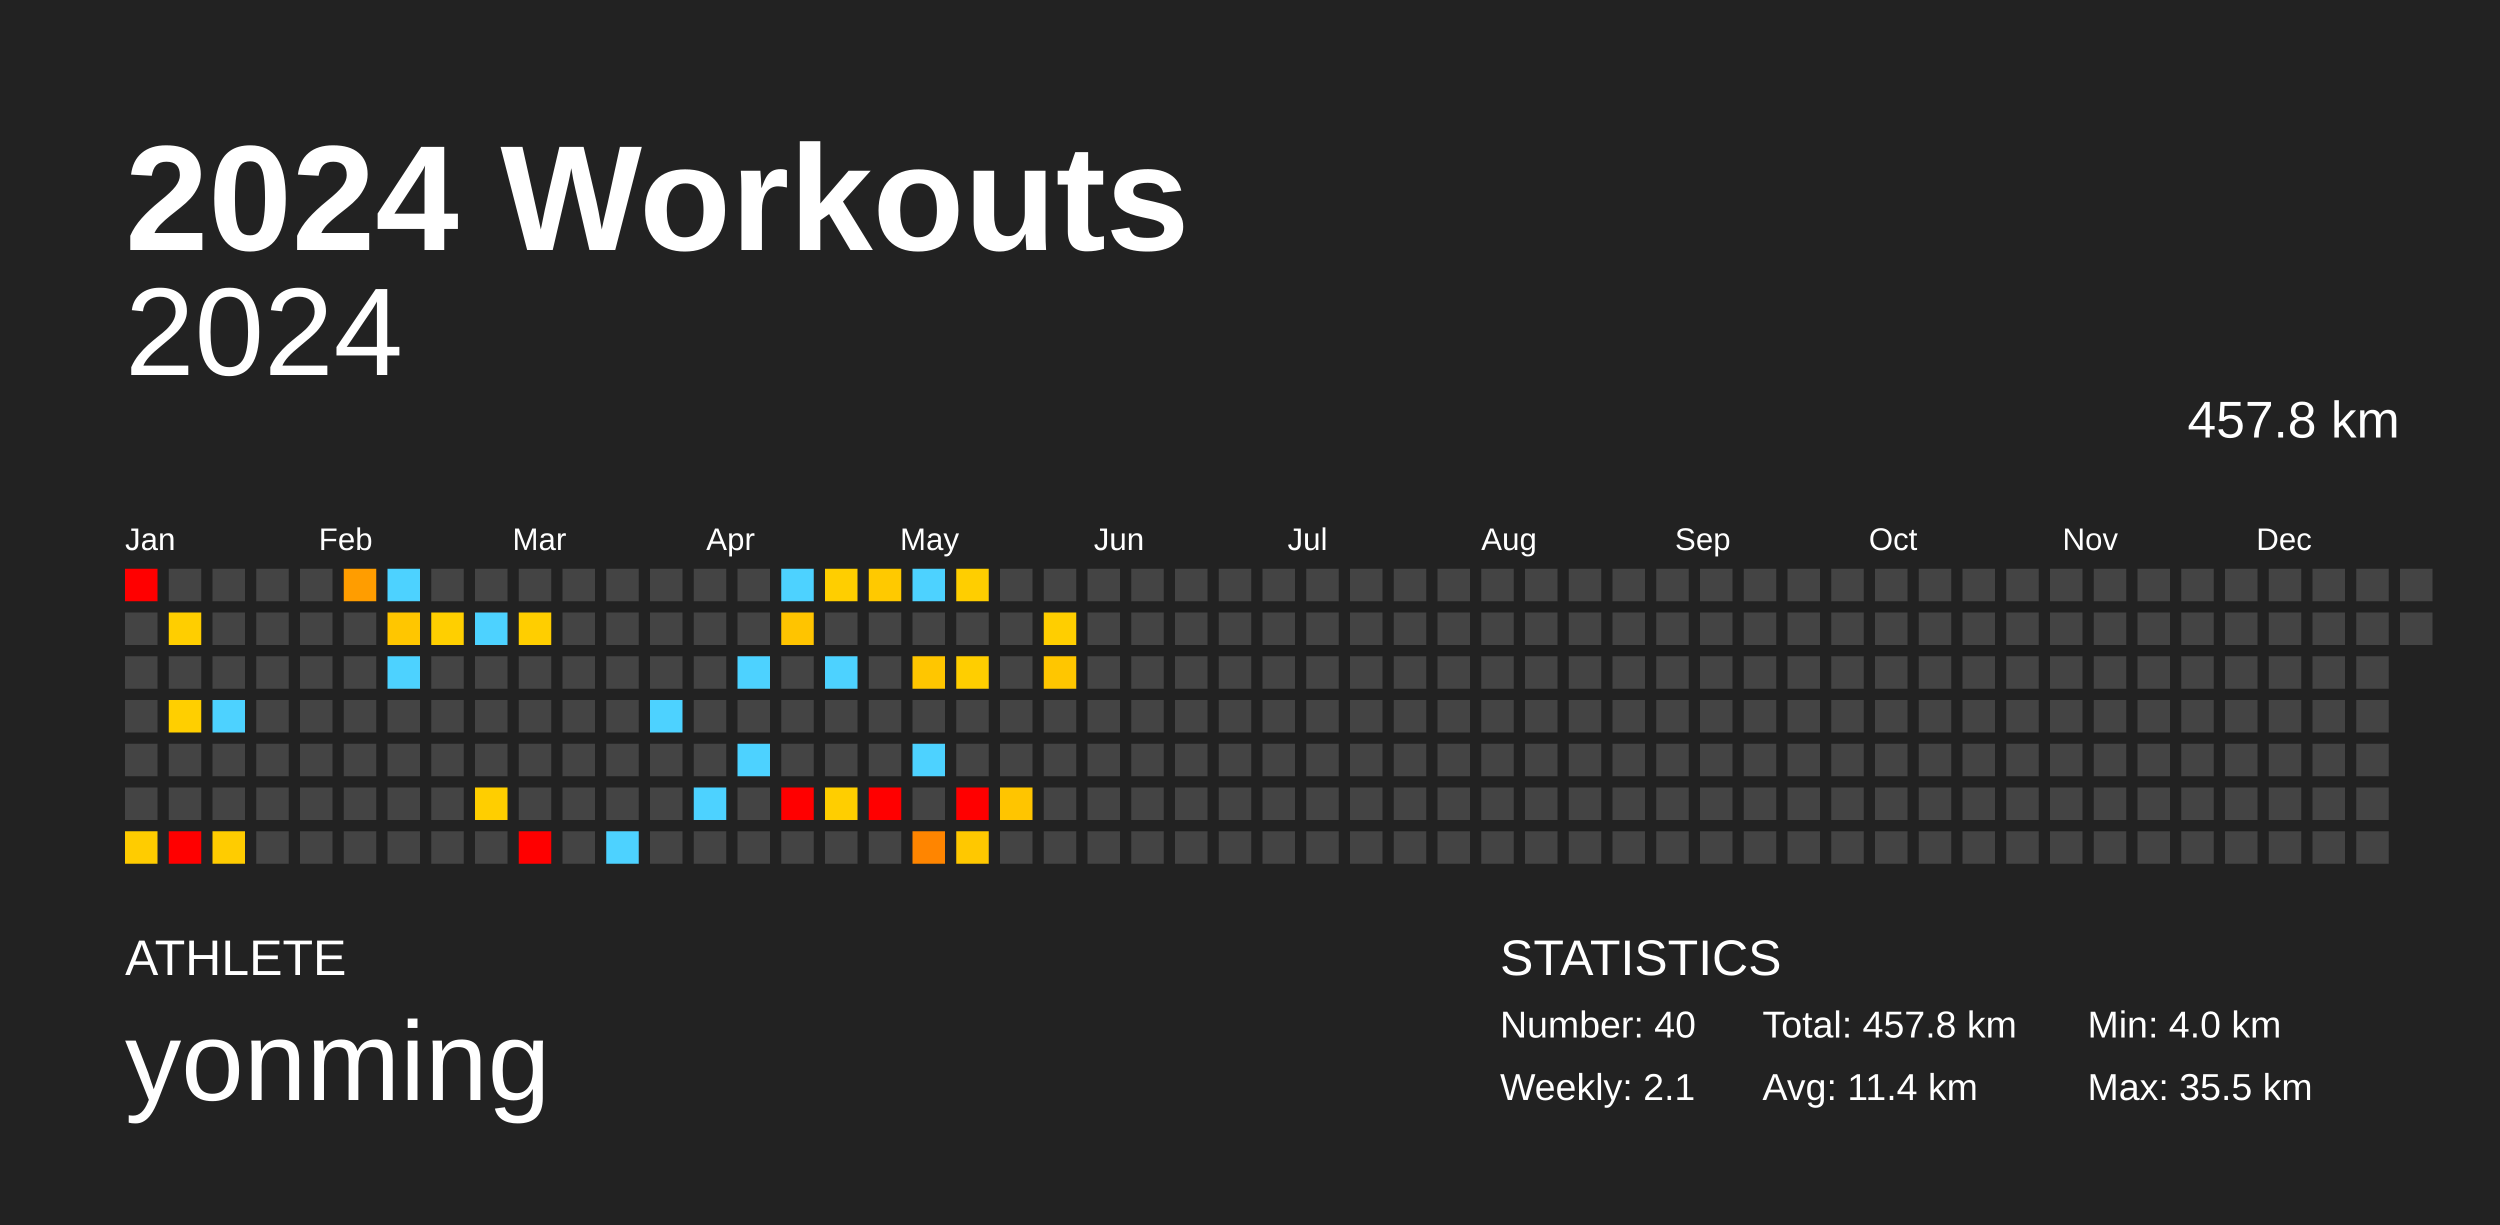
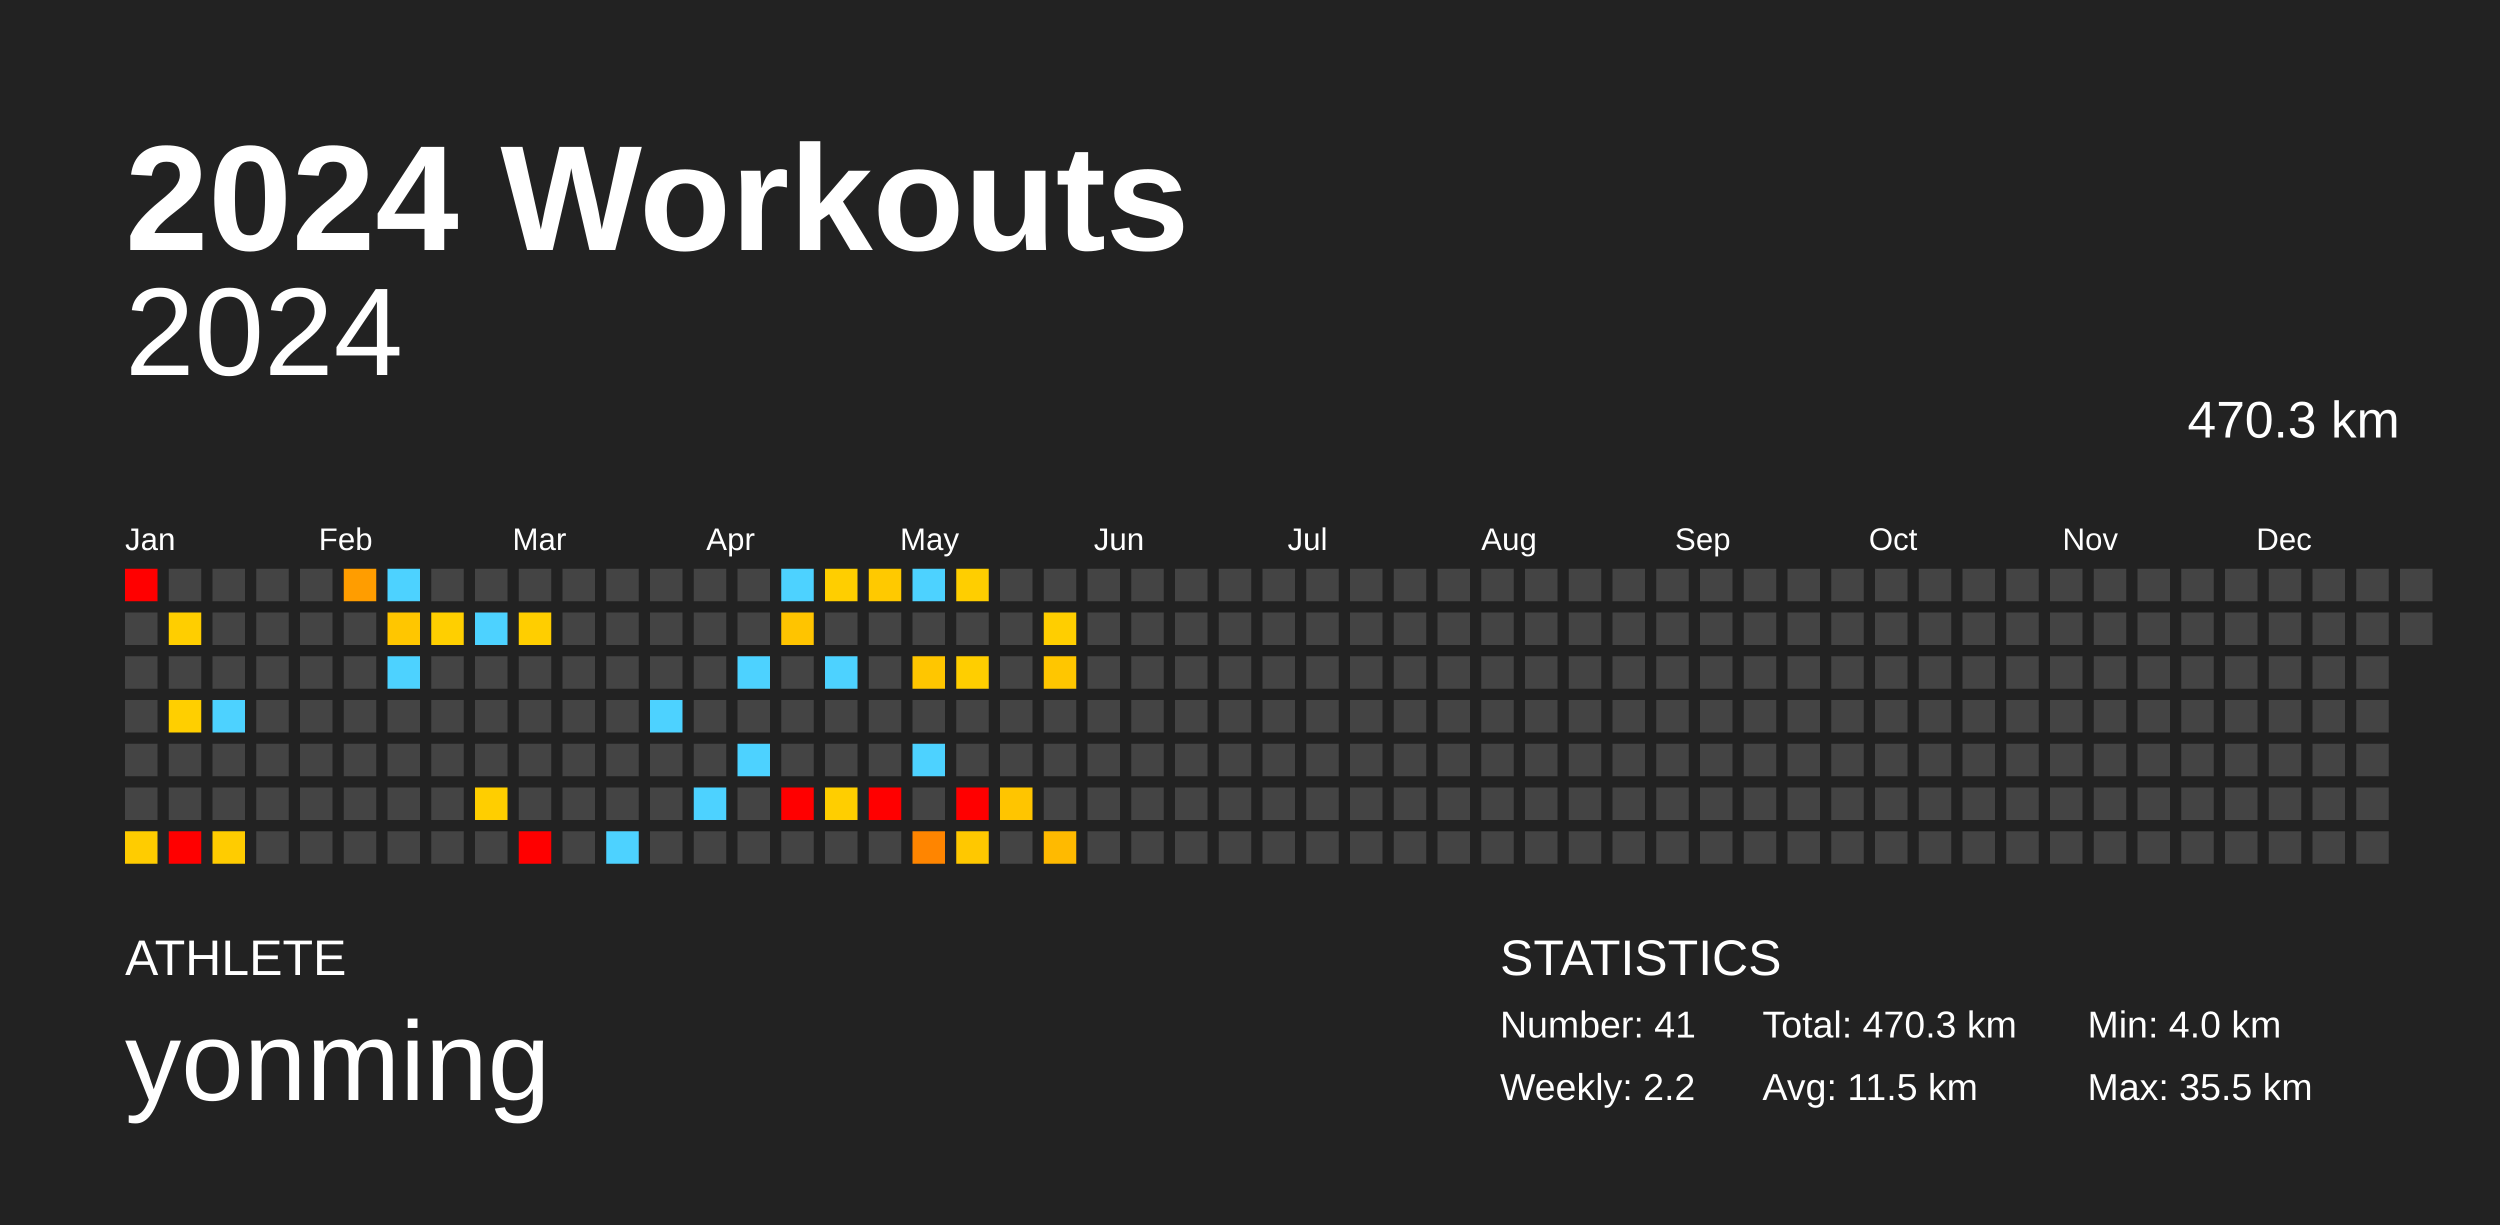
<svg xmlns="http://www.w3.org/2000/svg" baseProfile="full" height="98mm" version="1.1" viewBox="0,0,200,98" width="200mm">
  <defs />
  <rect fill="#222222" height="98" width="200" x="0" y="0" />
  <text fill="#FFFFFF" style="font-size:12px; font-family:Arial; font-weight:bold;" x="10" y="20">2024 Workouts</text>
  <text fill="#FFFFFF" style="font-size:4px; font-family:Arial" x="10" y="78">ATHLETE</text>
  <text fill="#FFFFFF" style="font-size:9px; font-family:Arial" x="10" y="88">yonming</text>
  <text fill="#FFFFFF" style="font-size:4px; font-family:Arial" x="120" y="78">STATISTICS</text>
-   <text fill="#FFFFFF" style="font-size:3px; font-family:Arial" x="120" y="83">Number: 40</text>
-   <text fill="#FFFFFF" style="font-size:3px; font-family:Arial" x="120" y="88">Weekly: 2.1</text>
-   <text fill="#FFFFFF" style="font-size:3px; font-family:Arial" x="141" y="83">Total: 457.8 km</text>
-   <text fill="#FFFFFF" style="font-size:3px; font-family:Arial" x="141" y="88">Avg: 11.4 km</text>
+   <text fill="#FFFFFF" style="font-size:3px; font-family:Arial" x="120" y="83">Number: 41</text>
+   <text fill="#FFFFFF" style="font-size:3px; font-family:Arial" x="120" y="88">Weekly: 2.2</text>
+   <text fill="#FFFFFF" style="font-size:3px; font-family:Arial" x="141" y="83">Total: 470.3 km</text>
+   <text fill="#FFFFFF" style="font-size:3px; font-family:Arial" x="141" y="88">Avg: 11.5 km</text>
  <text fill="#FFFFFF" style="font-size:3px; font-family:Arial" x="167" y="83">Min: 4.0 km</text>
  <text fill="#FFFFFF" style="font-size:3px; font-family:Arial" x="167" y="88">Max: 35.5 km</text>
  <text alignment-baseline="hanging" fill="#FFFFFF" style="font-size:10.0px; font-family:Arial;" x="10" y="30">2024</text>
-   <text alignment-baseline="hanging" fill="#FFFFFF" style="font-size:4.125px; font-family:Arial;" x="175" y="35">457.8 km</text>
+   <text alignment-baseline="hanging" fill="#FFFFFF" style="font-size:4.125px; font-family:Arial;" x="175" y="35">470.3 km</text>
  <text fill="#FFFFFF" style="font-size:2.5px; font-family:Arial" x="10.0" y="44">Jan</text>
  <text fill="#FFFFFF" style="font-size:2.5px; font-family:Arial" x="25.5" y="44">Feb</text>
  <text fill="#FFFFFF" style="font-size:2.5px; font-family:Arial" x="41.0" y="44">Mar</text>
  <text fill="#FFFFFF" style="font-size:2.5px; font-family:Arial" x="56.5" y="44">Apr</text>
  <text fill="#FFFFFF" style="font-size:2.5px; font-family:Arial" x="72.0" y="44">May</text>
  <text fill="#FFFFFF" style="font-size:2.5px; font-family:Arial" x="87.5" y="44">Jun</text>
  <text fill="#FFFFFF" style="font-size:2.5px; font-family:Arial" x="103.0" y="44">Jul</text>
  <text fill="#FFFFFF" style="font-size:2.5px; font-family:Arial" x="118.5" y="44">Aug</text>
  <text fill="#FFFFFF" style="font-size:2.5px; font-family:Arial" x="134.0" y="44">Sep</text>
  <text fill="#FFFFFF" style="font-size:2.5px; font-family:Arial" x="149.5" y="44">Oct</text>
  <text fill="#FFFFFF" style="font-size:2.5px; font-family:Arial" x="165.0" y="44">Nov</text>
  <text fill="#FFFFFF" style="font-size:2.5px; font-family:Arial" x="180.5" y="44">Dec</text>
  <rect fill="red" height="2.6" width="2.6" x="10.0" y="45.5" />
  <rect fill="#444444" height="2.6" width="2.6" x="10.0" y="49.0" />
  <rect fill="#444444" height="2.6" width="2.6" x="10.0" y="52.5" />
  <rect fill="#444444" height="2.6" width="2.6" x="10.0" y="56.0" />
  <rect fill="#444444" height="2.6" width="2.6" x="10.0" y="59.5" />
  <rect fill="#444444" height="2.6" width="2.6" x="10.0" y="63.0" />
  <rect fill="#ffcc00" height="2.6" width="2.6" x="10.0" y="66.5" />
  <rect fill="#444444" height="2.6" width="2.6" x="13.5" y="45.5" />
  <rect fill="#ffce00" height="2.6" width="2.6" x="13.5" y="49.0" />
  <rect fill="#444444" height="2.6" width="2.6" x="13.5" y="52.5" />
  <rect fill="#ffcf00" height="2.6" width="2.6" x="13.5" y="56.0" />
  <rect fill="#444444" height="2.6" width="2.6" x="13.5" y="59.5" />
  <rect fill="#444444" height="2.6" width="2.6" x="13.5" y="63.0" />
  <rect fill="red" height="2.6" width="2.6" x="13.5" y="66.5" />
  <rect fill="#444444" height="2.6" width="2.6" x="17.0" y="45.5" />
  <rect fill="#444444" height="2.6" width="2.6" x="17.0" y="49.0" />
  <rect fill="#444444" height="2.6" width="2.6" x="17.0" y="52.5" />
  <rect fill="#4dd2ff" height="2.6" width="2.6" x="17.0" y="56.0" />
  <rect fill="#444444" height="2.6" width="2.6" x="17.0" y="59.5" />
  <rect fill="#444444" height="2.6" width="2.6" x="17.0" y="63.0" />
  <rect fill="#ffcc00" height="2.6" width="2.6" x="17.0" y="66.5" />
  <rect fill="#444444" height="2.6" width="2.6" x="20.5" y="45.5" />
  <rect fill="#444444" height="2.6" width="2.6" x="20.5" y="49.0" />
  <rect fill="#444444" height="2.6" width="2.6" x="20.5" y="52.5" />
  <rect fill="#444444" height="2.6" width="2.6" x="20.5" y="56.0" />
  <rect fill="#444444" height="2.6" width="2.6" x="20.5" y="59.5" />
  <rect fill="#444444" height="2.6" width="2.6" x="20.5" y="63.0" />
  <rect fill="#444444" height="2.6" width="2.6" x="20.5" y="66.5" />
  <rect fill="#444444" height="2.6" width="2.6" x="24.0" y="45.5" />
  <rect fill="#444444" height="2.6" width="2.6" x="24.0" y="49.0" />
  <rect fill="#444444" height="2.6" width="2.6" x="24.0" y="52.5" />
  <rect fill="#444444" height="2.6" width="2.6" x="24.0" y="56.0" />
  <rect fill="#444444" height="2.6" width="2.6" x="24.0" y="59.5" />
  <rect fill="#444444" height="2.6" width="2.6" x="24.0" y="63.0" />
  <rect fill="#444444" height="2.6" width="2.6" x="24.0" y="66.5" />
  <rect fill="#ff9d00" height="2.6" width="2.6" x="27.5" y="45.5" />
  <rect fill="#444444" height="2.6" width="2.6" x="27.5" y="49.0" />
  <rect fill="#444444" height="2.6" width="2.6" x="27.5" y="52.5" />
  <rect fill="#444444" height="2.6" width="2.6" x="27.5" y="56.0" />
  <rect fill="#444444" height="2.6" width="2.6" x="27.5" y="59.5" />
  <rect fill="#444444" height="2.6" width="2.6" x="27.5" y="63.0" />
  <rect fill="#444444" height="2.6" width="2.6" x="27.5" y="66.5" />
  <rect fill="#4dd2ff" height="2.6" width="2.6" x="31.0" y="45.5" />
  <rect fill="#ffc600" height="2.6" width="2.6" x="31.0" y="49.0" />
  <rect fill="#4dd2ff" height="2.6" width="2.6" x="31.0" y="52.5" />
  <rect fill="#444444" height="2.6" width="2.6" x="31.0" y="56.0" />
  <rect fill="#444444" height="2.6" width="2.6" x="31.0" y="59.5" />
  <rect fill="#444444" height="2.6" width="2.6" x="31.0" y="63.0" />
  <rect fill="#444444" height="2.6" width="2.6" x="31.0" y="66.5" />
  <rect fill="#444444" height="2.6" width="2.6" x="34.5" y="45.5" />
  <rect fill="#ffcf00" height="2.6" width="2.6" x="34.5" y="49.0" />
  <rect fill="#444444" height="2.6" width="2.6" x="34.5" y="52.5" />
  <rect fill="#444444" height="2.6" width="2.6" x="34.5" y="56.0" />
  <rect fill="#444444" height="2.6" width="2.6" x="34.5" y="59.5" />
  <rect fill="#444444" height="2.6" width="2.6" x="34.5" y="63.0" />
  <rect fill="#444444" height="2.6" width="2.6" x="34.5" y="66.5" />
  <rect fill="#444444" height="2.6" width="2.6" x="38.0" y="45.5" />
  <rect fill="#4dd2ff" height="2.6" width="2.6" x="38.0" y="49.0" />
  <rect fill="#444444" height="2.6" width="2.6" x="38.0" y="52.5" />
  <rect fill="#444444" height="2.6" width="2.6" x="38.0" y="56.0" />
  <rect fill="#444444" height="2.6" width="2.6" x="38.0" y="59.5" />
  <rect fill="#ffce00" height="2.6" width="2.6" x="38.0" y="63.0" />
  <rect fill="#444444" height="2.6" width="2.6" x="38.0" y="66.5" />
  <rect fill="#444444" height="2.6" width="2.6" x="41.5" y="45.5" />
  <rect fill="#ffce00" height="2.6" width="2.6" x="41.5" y="49.0" />
  <rect fill="#444444" height="2.6" width="2.6" x="41.5" y="52.5" />
  <rect fill="#444444" height="2.6" width="2.6" x="41.5" y="56.0" />
  <rect fill="#444444" height="2.6" width="2.6" x="41.5" y="59.5" />
  <rect fill="#444444" height="2.6" width="2.6" x="41.5" y="63.0" />
  <rect fill="red" height="2.6" width="2.6" x="41.5" y="66.5" />
  <rect fill="#444444" height="2.6" width="2.6" x="45.0" y="45.5" />
  <rect fill="#444444" height="2.6" width="2.6" x="45.0" y="49.0" />
  <rect fill="#444444" height="2.6" width="2.6" x="45.0" y="52.5" />
  <rect fill="#444444" height="2.6" width="2.6" x="45.0" y="56.0" />
  <rect fill="#444444" height="2.6" width="2.6" x="45.0" y="59.5" />
  <rect fill="#444444" height="2.6" width="2.6" x="45.0" y="63.0" />
  <rect fill="#444444" height="2.6" width="2.6" x="45.0" y="66.5" />
  <rect fill="#444444" height="2.6" width="2.6" x="48.5" y="45.5" />
  <rect fill="#444444" height="2.6" width="2.6" x="48.5" y="49.0" />
  <rect fill="#444444" height="2.6" width="2.6" x="48.5" y="52.5" />
  <rect fill="#444444" height="2.6" width="2.6" x="48.5" y="56.0" />
  <rect fill="#444444" height="2.6" width="2.6" x="48.5" y="59.5" />
  <rect fill="#444444" height="2.6" width="2.6" x="48.5" y="63.0" />
  <rect fill="#4dd2ff" height="2.6" width="2.6" x="48.5" y="66.5" />
  <rect fill="#444444" height="2.6" width="2.6" x="52.0" y="45.5" />
  <rect fill="#444444" height="2.6" width="2.6" x="52.0" y="49.0" />
  <rect fill="#444444" height="2.6" width="2.6" x="52.0" y="52.5" />
  <rect fill="#4dd2ff" height="2.6" width="2.6" x="52.0" y="56.0" />
  <rect fill="#444444" height="2.6" width="2.6" x="52.0" y="59.5" />
  <rect fill="#444444" height="2.6" width="2.6" x="52.0" y="63.0" />
  <rect fill="#444444" height="2.6" width="2.6" x="52.0" y="66.5" />
  <rect fill="#444444" height="2.6" width="2.6" x="55.5" y="45.5" />
  <rect fill="#444444" height="2.6" width="2.6" x="55.5" y="49.0" />
  <rect fill="#444444" height="2.6" width="2.6" x="55.5" y="52.5" />
  <rect fill="#444444" height="2.6" width="2.6" x="55.5" y="56.0" />
  <rect fill="#444444" height="2.6" width="2.6" x="55.5" y="59.5" />
  <rect fill="#4dd2ff" height="2.6" width="2.6" x="55.5" y="63.0" />
  <rect fill="#444444" height="2.6" width="2.6" x="55.5" y="66.5" />
  <rect fill="#444444" height="2.6" width="2.6" x="59.0" y="45.5" />
  <rect fill="#444444" height="2.6" width="2.6" x="59.0" y="49.0" />
  <rect fill="#4dd2ff" height="2.6" width="2.6" x="59.0" y="52.5" />
  <rect fill="#444444" height="2.6" width="2.6" x="59.0" y="56.0" />
  <rect fill="#4dd2ff" height="2.6" width="2.6" x="59.0" y="59.5" />
  <rect fill="#444444" height="2.6" width="2.6" x="59.0" y="63.0" />
  <rect fill="#444444" height="2.6" width="2.6" x="59.0" y="66.5" />
  <rect fill="#4dd2ff" height="2.6" width="2.6" x="62.5" y="45.5" />
  <rect fill="#ffc400" height="2.6" width="2.6" x="62.5" y="49.0" />
  <rect fill="#444444" height="2.6" width="2.6" x="62.5" y="52.5" />
  <rect fill="#444444" height="2.6" width="2.6" x="62.5" y="56.0" />
  <rect fill="#444444" height="2.6" width="2.6" x="62.5" y="59.5" />
  <rect fill="red" height="2.6" width="2.6" x="62.5" y="63.0" />
  <rect fill="#444444" height="2.6" width="2.6" x="62.5" y="66.5" />
  <rect fill="#ffce00" height="2.6" width="2.6" x="66.0" y="45.5" />
  <rect fill="#444444" height="2.6" width="2.6" x="66.0" y="49.0" />
  <rect fill="#4dd2ff" height="2.6" width="2.6" x="66.0" y="52.5" />
  <rect fill="#444444" height="2.6" width="2.6" x="66.0" y="56.0" />
  <rect fill="#444444" height="2.6" width="2.6" x="66.0" y="59.5" />
  <rect fill="#ffce00" height="2.6" width="2.6" x="66.0" y="63.0" />
  <rect fill="#444444" height="2.6" width="2.6" x="66.0" y="66.5" />
  <rect fill="#ffc900" height="2.6" width="2.6" x="69.5" y="45.5" />
  <rect fill="#444444" height="2.6" width="2.6" x="69.5" y="49.0" />
  <rect fill="#444444" height="2.6" width="2.6" x="69.5" y="52.5" />
  <rect fill="#444444" height="2.6" width="2.6" x="69.5" y="56.0" />
  <rect fill="#444444" height="2.6" width="2.6" x="69.5" y="59.5" />
  <rect fill="red" height="2.6" width="2.6" x="69.5" y="63.0" />
  <rect fill="#444444" height="2.6" width="2.6" x="69.5" y="66.5" />
  <rect fill="#4dd2ff" height="2.6" width="2.6" x="73.0" y="45.5" />
  <rect fill="#444444" height="2.6" width="2.6" x="73.0" y="49.0" />
  <rect fill="#ffc600" height="2.6" width="2.6" x="73.0" y="52.5" />
  <rect fill="#444444" height="2.6" width="2.6" x="73.0" y="56.0" />
  <rect fill="#4dd2ff" height="2.6" width="2.6" x="73.0" y="59.5" />
  <rect fill="#444444" height="2.6" width="2.6" x="73.0" y="63.0" />
  <rect fill="#ff8500" height="2.6" width="2.6" x="73.0" y="66.5" />
  <rect fill="#ffce00" height="2.6" width="2.6" x="76.5" y="45.5" />
  <rect fill="#444444" height="2.6" width="2.6" x="76.5" y="49.0" />
  <rect fill="#ffce00" height="2.6" width="2.6" x="76.5" y="52.5" />
  <rect fill="#444444" height="2.6" width="2.6" x="76.5" y="56.0" />
  <rect fill="#444444" height="2.6" width="2.6" x="76.5" y="59.5" />
  <rect fill="red" height="2.6" width="2.6" x="76.5" y="63.0" />
  <rect fill="#ffc800" height="2.6" width="2.6" x="76.5" y="66.5" />
  <rect fill="#444444" height="2.6" width="2.6" x="80.0" y="45.5" />
  <rect fill="#444444" height="2.6" width="2.6" x="80.0" y="49.0" />
  <rect fill="#444444" height="2.6" width="2.6" x="80.0" y="52.5" />
  <rect fill="#444444" height="2.6" width="2.6" x="80.0" y="56.0" />
  <rect fill="#444444" height="2.6" width="2.6" x="80.0" y="59.5" />
  <rect fill="#ffc500" height="2.6" width="2.6" x="80.0" y="63.0" />
  <rect fill="#444444" height="2.6" width="2.6" x="80.0" y="66.5" />
  <rect fill="#444444" height="2.6" width="2.6" x="83.5" y="45.5" />
  <rect fill="#ffce00" height="2.6" width="2.6" x="83.5" y="49.0" />
  <rect fill="#ffc600" height="2.6" width="2.6" x="83.5" y="52.5" />
  <rect fill="#444444" height="2.6" width="2.6" x="83.5" y="56.0" />
  <rect fill="#444444" height="2.6" width="2.6" x="83.5" y="59.5" />
  <rect fill="#444444" height="2.6" width="2.6" x="83.5" y="63.0" />
-   <rect fill="#444444" height="2.6" width="2.6" x="83.5" y="66.5" />
+   <rect fill="#ffba00" height="2.6" width="2.6" x="83.5" y="66.5" />
  <rect fill="#444444" height="2.6" width="2.6" x="87.0" y="45.5" />
  <rect fill="#444444" height="2.6" width="2.6" x="87.0" y="49.0" />
  <rect fill="#444444" height="2.6" width="2.6" x="87.0" y="52.5" />
  <rect fill="#444444" height="2.6" width="2.6" x="87.0" y="56.0" />
  <rect fill="#444444" height="2.6" width="2.6" x="87.0" y="59.5" />
  <rect fill="#444444" height="2.6" width="2.6" x="87.0" y="63.0" />
  <rect fill="#444444" height="2.6" width="2.6" x="87.0" y="66.5" />
  <rect fill="#444444" height="2.6" width="2.6" x="90.5" y="45.5" />
  <rect fill="#444444" height="2.6" width="2.6" x="90.5" y="49.0" />
  <rect fill="#444444" height="2.6" width="2.6" x="90.5" y="52.5" />
  <rect fill="#444444" height="2.6" width="2.6" x="90.5" y="56.0" />
  <rect fill="#444444" height="2.6" width="2.6" x="90.5" y="59.5" />
  <rect fill="#444444" height="2.6" width="2.6" x="90.5" y="63.0" />
  <rect fill="#444444" height="2.6" width="2.6" x="90.5" y="66.5" />
  <rect fill="#444444" height="2.6" width="2.6" x="94.0" y="45.5" />
  <rect fill="#444444" height="2.6" width="2.6" x="94.0" y="49.0" />
  <rect fill="#444444" height="2.6" width="2.6" x="94.0" y="52.5" />
  <rect fill="#444444" height="2.6" width="2.6" x="94.0" y="56.0" />
  <rect fill="#444444" height="2.6" width="2.6" x="94.0" y="59.5" />
  <rect fill="#444444" height="2.6" width="2.6" x="94.0" y="63.0" />
  <rect fill="#444444" height="2.6" width="2.6" x="94.0" y="66.5" />
  <rect fill="#444444" height="2.6" width="2.6" x="97.5" y="45.5" />
  <rect fill="#444444" height="2.6" width="2.6" x="97.5" y="49.0" />
  <rect fill="#444444" height="2.6" width="2.6" x="97.5" y="52.5" />
  <rect fill="#444444" height="2.6" width="2.6" x="97.5" y="56.0" />
  <rect fill="#444444" height="2.6" width="2.6" x="97.5" y="59.5" />
  <rect fill="#444444" height="2.6" width="2.6" x="97.5" y="63.0" />
  <rect fill="#444444" height="2.6" width="2.6" x="97.5" y="66.5" />
  <rect fill="#444444" height="2.6" width="2.6" x="101.0" y="45.5" />
  <rect fill="#444444" height="2.6" width="2.6" x="101.0" y="49.0" />
  <rect fill="#444444" height="2.6" width="2.6" x="101.0" y="52.5" />
  <rect fill="#444444" height="2.6" width="2.6" x="101.0" y="56.0" />
  <rect fill="#444444" height="2.6" width="2.6" x="101.0" y="59.5" />
  <rect fill="#444444" height="2.6" width="2.6" x="101.0" y="63.0" />
  <rect fill="#444444" height="2.6" width="2.6" x="101.0" y="66.5" />
  <rect fill="#444444" height="2.6" width="2.6" x="104.5" y="45.5" />
  <rect fill="#444444" height="2.6" width="2.6" x="104.5" y="49.0" />
  <rect fill="#444444" height="2.6" width="2.6" x="104.5" y="52.5" />
  <rect fill="#444444" height="2.6" width="2.6" x="104.5" y="56.0" />
  <rect fill="#444444" height="2.6" width="2.6" x="104.5" y="59.5" />
  <rect fill="#444444" height="2.6" width="2.6" x="104.5" y="63.0" />
  <rect fill="#444444" height="2.6" width="2.6" x="104.5" y="66.5" />
  <rect fill="#444444" height="2.6" width="2.6" x="108.0" y="45.5" />
  <rect fill="#444444" height="2.6" width="2.6" x="108.0" y="49.0" />
  <rect fill="#444444" height="2.6" width="2.6" x="108.0" y="52.5" />
  <rect fill="#444444" height="2.6" width="2.6" x="108.0" y="56.0" />
  <rect fill="#444444" height="2.6" width="2.6" x="108.0" y="59.5" />
  <rect fill="#444444" height="2.6" width="2.6" x="108.0" y="63.0" />
  <rect fill="#444444" height="2.6" width="2.6" x="108.0" y="66.5" />
  <rect fill="#444444" height="2.6" width="2.6" x="111.5" y="45.5" />
  <rect fill="#444444" height="2.6" width="2.6" x="111.5" y="49.0" />
  <rect fill="#444444" height="2.6" width="2.6" x="111.5" y="52.5" />
  <rect fill="#444444" height="2.6" width="2.6" x="111.5" y="56.0" />
  <rect fill="#444444" height="2.6" width="2.6" x="111.5" y="59.5" />
  <rect fill="#444444" height="2.6" width="2.6" x="111.5" y="63.0" />
  <rect fill="#444444" height="2.6" width="2.6" x="111.5" y="66.5" />
  <rect fill="#444444" height="2.6" width="2.6" x="115.0" y="45.5" />
  <rect fill="#444444" height="2.6" width="2.6" x="115.0" y="49.0" />
  <rect fill="#444444" height="2.6" width="2.6" x="115.0" y="52.5" />
  <rect fill="#444444" height="2.6" width="2.6" x="115.0" y="56.0" />
  <rect fill="#444444" height="2.6" width="2.6" x="115.0" y="59.5" />
  <rect fill="#444444" height="2.6" width="2.6" x="115.0" y="63.0" />
  <rect fill="#444444" height="2.6" width="2.6" x="115.0" y="66.5" />
  <rect fill="#444444" height="2.6" width="2.6" x="118.5" y="45.5" />
  <rect fill="#444444" height="2.6" width="2.6" x="118.5" y="49.0" />
  <rect fill="#444444" height="2.6" width="2.6" x="118.5" y="52.5" />
  <rect fill="#444444" height="2.6" width="2.6" x="118.5" y="56.0" />
  <rect fill="#444444" height="2.6" width="2.6" x="118.5" y="59.5" />
  <rect fill="#444444" height="2.6" width="2.6" x="118.5" y="63.0" />
  <rect fill="#444444" height="2.6" width="2.6" x="118.5" y="66.5" />
  <rect fill="#444444" height="2.6" width="2.6" x="122.0" y="45.5" />
  <rect fill="#444444" height="2.6" width="2.6" x="122.0" y="49.0" />
  <rect fill="#444444" height="2.6" width="2.6" x="122.0" y="52.5" />
  <rect fill="#444444" height="2.6" width="2.6" x="122.0" y="56.0" />
  <rect fill="#444444" height="2.6" width="2.6" x="122.0" y="59.5" />
  <rect fill="#444444" height="2.6" width="2.6" x="122.0" y="63.0" />
  <rect fill="#444444" height="2.6" width="2.6" x="122.0" y="66.5" />
  <rect fill="#444444" height="2.6" width="2.6" x="125.5" y="45.5" />
  <rect fill="#444444" height="2.6" width="2.6" x="125.5" y="49.0" />
  <rect fill="#444444" height="2.6" width="2.6" x="125.5" y="52.5" />
  <rect fill="#444444" height="2.6" width="2.6" x="125.5" y="56.0" />
  <rect fill="#444444" height="2.6" width="2.6" x="125.5" y="59.5" />
  <rect fill="#444444" height="2.6" width="2.6" x="125.5" y="63.0" />
  <rect fill="#444444" height="2.6" width="2.6" x="125.5" y="66.5" />
  <rect fill="#444444" height="2.6" width="2.6" x="129.0" y="45.5" />
  <rect fill="#444444" height="2.6" width="2.6" x="129.0" y="49.0" />
  <rect fill="#444444" height="2.6" width="2.6" x="129.0" y="52.5" />
  <rect fill="#444444" height="2.6" width="2.6" x="129.0" y="56.0" />
  <rect fill="#444444" height="2.6" width="2.6" x="129.0" y="59.5" />
  <rect fill="#444444" height="2.6" width="2.6" x="129.0" y="63.0" />
  <rect fill="#444444" height="2.6" width="2.6" x="129.0" y="66.5" />
  <rect fill="#444444" height="2.6" width="2.6" x="132.5" y="45.5" />
  <rect fill="#444444" height="2.6" width="2.6" x="132.5" y="49.0" />
  <rect fill="#444444" height="2.6" width="2.6" x="132.5" y="52.5" />
  <rect fill="#444444" height="2.6" width="2.6" x="132.5" y="56.0" />
  <rect fill="#444444" height="2.6" width="2.6" x="132.5" y="59.5" />
  <rect fill="#444444" height="2.6" width="2.6" x="132.5" y="63.0" />
  <rect fill="#444444" height="2.6" width="2.6" x="132.5" y="66.5" />
  <rect fill="#444444" height="2.6" width="2.6" x="136.0" y="45.5" />
  <rect fill="#444444" height="2.6" width="2.6" x="136.0" y="49.0" />
  <rect fill="#444444" height="2.6" width="2.6" x="136.0" y="52.5" />
  <rect fill="#444444" height="2.6" width="2.6" x="136.0" y="56.0" />
  <rect fill="#444444" height="2.6" width="2.6" x="136.0" y="59.5" />
  <rect fill="#444444" height="2.6" width="2.6" x="136.0" y="63.0" />
  <rect fill="#444444" height="2.6" width="2.6" x="136.0" y="66.5" />
  <rect fill="#444444" height="2.6" width="2.6" x="139.5" y="45.5" />
  <rect fill="#444444" height="2.6" width="2.6" x="139.5" y="49.0" />
  <rect fill="#444444" height="2.6" width="2.6" x="139.5" y="52.5" />
  <rect fill="#444444" height="2.6" width="2.6" x="139.5" y="56.0" />
  <rect fill="#444444" height="2.6" width="2.6" x="139.5" y="59.5" />
  <rect fill="#444444" height="2.6" width="2.6" x="139.5" y="63.0" />
  <rect fill="#444444" height="2.6" width="2.6" x="139.5" y="66.5" />
  <rect fill="#444444" height="2.6" width="2.6" x="143.0" y="45.5" />
  <rect fill="#444444" height="2.6" width="2.6" x="143.0" y="49.0" />
  <rect fill="#444444" height="2.6" width="2.6" x="143.0" y="52.5" />
  <rect fill="#444444" height="2.6" width="2.6" x="143.0" y="56.0" />
  <rect fill="#444444" height="2.6" width="2.6" x="143.0" y="59.5" />
  <rect fill="#444444" height="2.6" width="2.6" x="143.0" y="63.0" />
  <rect fill="#444444" height="2.6" width="2.6" x="143.0" y="66.5" />
  <rect fill="#444444" height="2.6" width="2.6" x="146.5" y="45.5" />
  <rect fill="#444444" height="2.6" width="2.6" x="146.5" y="49.0" />
  <rect fill="#444444" height="2.6" width="2.6" x="146.5" y="52.5" />
  <rect fill="#444444" height="2.6" width="2.6" x="146.5" y="56.0" />
  <rect fill="#444444" height="2.6" width="2.6" x="146.5" y="59.5" />
  <rect fill="#444444" height="2.6" width="2.6" x="146.5" y="63.0" />
  <rect fill="#444444" height="2.6" width="2.6" x="146.5" y="66.5" />
  <rect fill="#444444" height="2.6" width="2.6" x="150.0" y="45.5" />
  <rect fill="#444444" height="2.6" width="2.6" x="150.0" y="49.0" />
  <rect fill="#444444" height="2.6" width="2.6" x="150.0" y="52.5" />
  <rect fill="#444444" height="2.6" width="2.6" x="150.0" y="56.0" />
  <rect fill="#444444" height="2.6" width="2.6" x="150.0" y="59.5" />
  <rect fill="#444444" height="2.6" width="2.6" x="150.0" y="63.0" />
  <rect fill="#444444" height="2.6" width="2.6" x="150.0" y="66.5" />
  <rect fill="#444444" height="2.6" width="2.6" x="153.5" y="45.5" />
  <rect fill="#444444" height="2.6" width="2.6" x="153.5" y="49.0" />
  <rect fill="#444444" height="2.6" width="2.6" x="153.5" y="52.5" />
  <rect fill="#444444" height="2.6" width="2.6" x="153.5" y="56.0" />
  <rect fill="#444444" height="2.6" width="2.6" x="153.5" y="59.5" />
  <rect fill="#444444" height="2.6" width="2.6" x="153.5" y="63.0" />
  <rect fill="#444444" height="2.6" width="2.6" x="153.5" y="66.5" />
  <rect fill="#444444" height="2.6" width="2.6" x="157.0" y="45.5" />
  <rect fill="#444444" height="2.6" width="2.6" x="157.0" y="49.0" />
  <rect fill="#444444" height="2.6" width="2.6" x="157.0" y="52.5" />
  <rect fill="#444444" height="2.6" width="2.6" x="157.0" y="56.0" />
  <rect fill="#444444" height="2.6" width="2.6" x="157.0" y="59.5" />
  <rect fill="#444444" height="2.6" width="2.6" x="157.0" y="63.0" />
  <rect fill="#444444" height="2.6" width="2.6" x="157.0" y="66.5" />
  <rect fill="#444444" height="2.6" width="2.6" x="160.5" y="45.5" />
  <rect fill="#444444" height="2.6" width="2.6" x="160.5" y="49.0" />
  <rect fill="#444444" height="2.6" width="2.6" x="160.5" y="52.5" />
  <rect fill="#444444" height="2.6" width="2.6" x="160.5" y="56.0" />
  <rect fill="#444444" height="2.6" width="2.6" x="160.5" y="59.5" />
  <rect fill="#444444" height="2.6" width="2.6" x="160.5" y="63.0" />
  <rect fill="#444444" height="2.6" width="2.6" x="160.5" y="66.5" />
  <rect fill="#444444" height="2.6" width="2.6" x="164.0" y="45.5" />
  <rect fill="#444444" height="2.6" width="2.6" x="164.0" y="49.0" />
  <rect fill="#444444" height="2.6" width="2.6" x="164.0" y="52.5" />
  <rect fill="#444444" height="2.6" width="2.6" x="164.0" y="56.0" />
  <rect fill="#444444" height="2.6" width="2.6" x="164.0" y="59.5" />
  <rect fill="#444444" height="2.6" width="2.6" x="164.0" y="63.0" />
  <rect fill="#444444" height="2.6" width="2.6" x="164.0" y="66.5" />
  <rect fill="#444444" height="2.6" width="2.6" x="167.5" y="45.5" />
  <rect fill="#444444" height="2.6" width="2.6" x="167.5" y="49.0" />
  <rect fill="#444444" height="2.6" width="2.6" x="167.5" y="52.5" />
  <rect fill="#444444" height="2.6" width="2.6" x="167.5" y="56.0" />
  <rect fill="#444444" height="2.6" width="2.6" x="167.5" y="59.5" />
  <rect fill="#444444" height="2.6" width="2.6" x="167.5" y="63.0" />
  <rect fill="#444444" height="2.6" width="2.6" x="167.5" y="66.5" />
  <rect fill="#444444" height="2.6" width="2.6" x="171.0" y="45.5" />
  <rect fill="#444444" height="2.6" width="2.6" x="171.0" y="49.0" />
  <rect fill="#444444" height="2.6" width="2.6" x="171.0" y="52.5" />
  <rect fill="#444444" height="2.6" width="2.6" x="171.0" y="56.0" />
  <rect fill="#444444" height="2.6" width="2.6" x="171.0" y="59.5" />
  <rect fill="#444444" height="2.6" width="2.6" x="171.0" y="63.0" />
  <rect fill="#444444" height="2.6" width="2.6" x="171.0" y="66.5" />
  <rect fill="#444444" height="2.6" width="2.6" x="174.5" y="45.5" />
  <rect fill="#444444" height="2.6" width="2.6" x="174.5" y="49.0" />
  <rect fill="#444444" height="2.6" width="2.6" x="174.5" y="52.5" />
  <rect fill="#444444" height="2.6" width="2.6" x="174.5" y="56.0" />
  <rect fill="#444444" height="2.6" width="2.6" x="174.5" y="59.5" />
  <rect fill="#444444" height="2.6" width="2.6" x="174.5" y="63.0" />
  <rect fill="#444444" height="2.6" width="2.6" x="174.5" y="66.5" />
  <rect fill="#444444" height="2.6" width="2.6" x="178.0" y="45.5" />
  <rect fill="#444444" height="2.6" width="2.6" x="178.0" y="49.0" />
  <rect fill="#444444" height="2.6" width="2.6" x="178.0" y="52.5" />
  <rect fill="#444444" height="2.6" width="2.6" x="178.0" y="56.0" />
  <rect fill="#444444" height="2.6" width="2.6" x="178.0" y="59.5" />
  <rect fill="#444444" height="2.6" width="2.6" x="178.0" y="63.0" />
  <rect fill="#444444" height="2.6" width="2.6" x="178.0" y="66.5" />
  <rect fill="#444444" height="2.6" width="2.6" x="181.5" y="45.5" />
  <rect fill="#444444" height="2.6" width="2.6" x="181.5" y="49.0" />
  <rect fill="#444444" height="2.6" width="2.6" x="181.5" y="52.5" />
  <rect fill="#444444" height="2.6" width="2.6" x="181.5" y="56.0" />
  <rect fill="#444444" height="2.6" width="2.6" x="181.5" y="59.5" />
  <rect fill="#444444" height="2.6" width="2.6" x="181.5" y="63.0" />
  <rect fill="#444444" height="2.6" width="2.6" x="181.5" y="66.5" />
  <rect fill="#444444" height="2.6" width="2.6" x="185.0" y="45.5" />
  <rect fill="#444444" height="2.6" width="2.6" x="185.0" y="49.0" />
  <rect fill="#444444" height="2.6" width="2.6" x="185.0" y="52.5" />
  <rect fill="#444444" height="2.6" width="2.6" x="185.0" y="56.0" />
  <rect fill="#444444" height="2.6" width="2.6" x="185.0" y="59.5" />
  <rect fill="#444444" height="2.6" width="2.6" x="185.0" y="63.0" />
  <rect fill="#444444" height="2.6" width="2.6" x="185.0" y="66.5" />
  <rect fill="#444444" height="2.6" width="2.6" x="188.5" y="45.5" />
  <rect fill="#444444" height="2.6" width="2.6" x="188.5" y="49.0" />
  <rect fill="#444444" height="2.6" width="2.6" x="188.5" y="52.5" />
  <rect fill="#444444" height="2.6" width="2.6" x="188.5" y="56.0" />
  <rect fill="#444444" height="2.6" width="2.6" x="188.5" y="59.5" />
  <rect fill="#444444" height="2.6" width="2.6" x="188.5" y="63.0" />
  <rect fill="#444444" height="2.6" width="2.6" x="188.5" y="66.5" />
  <rect fill="#444444" height="2.6" width="2.6" x="192.0" y="45.5" />
  <rect fill="#444444" height="2.6" width="2.6" x="192.0" y="49.0" />
</svg>
